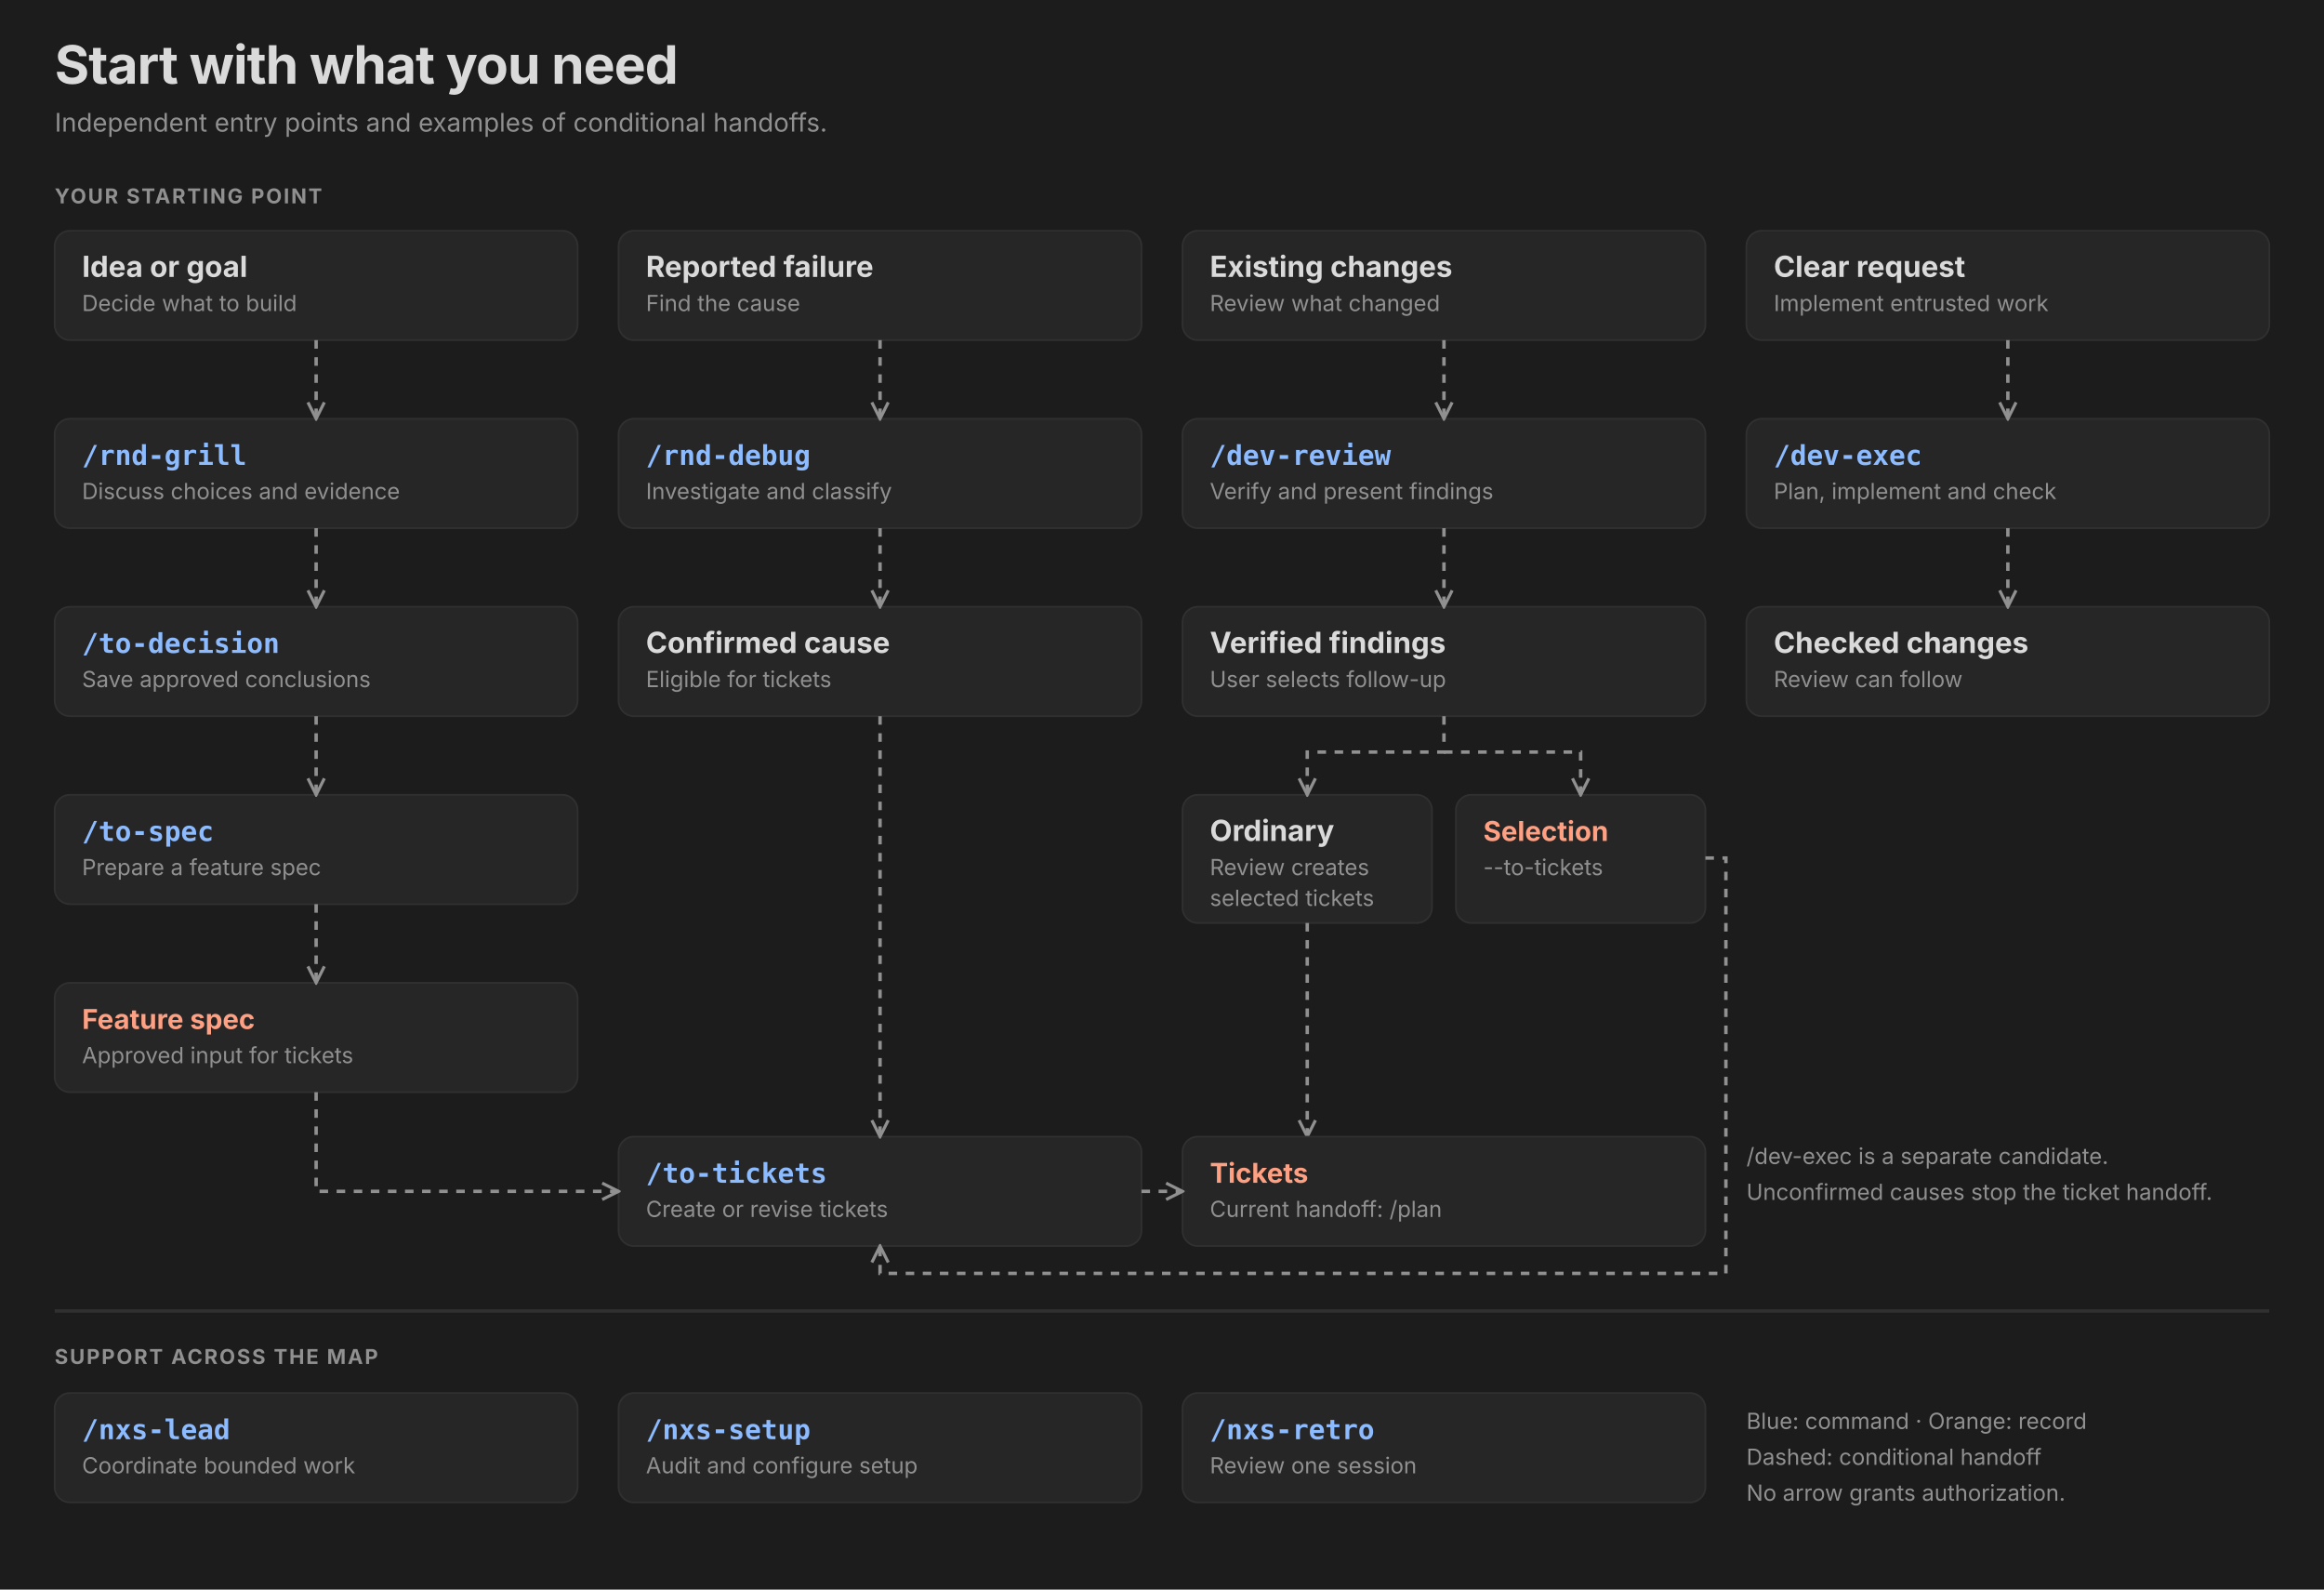
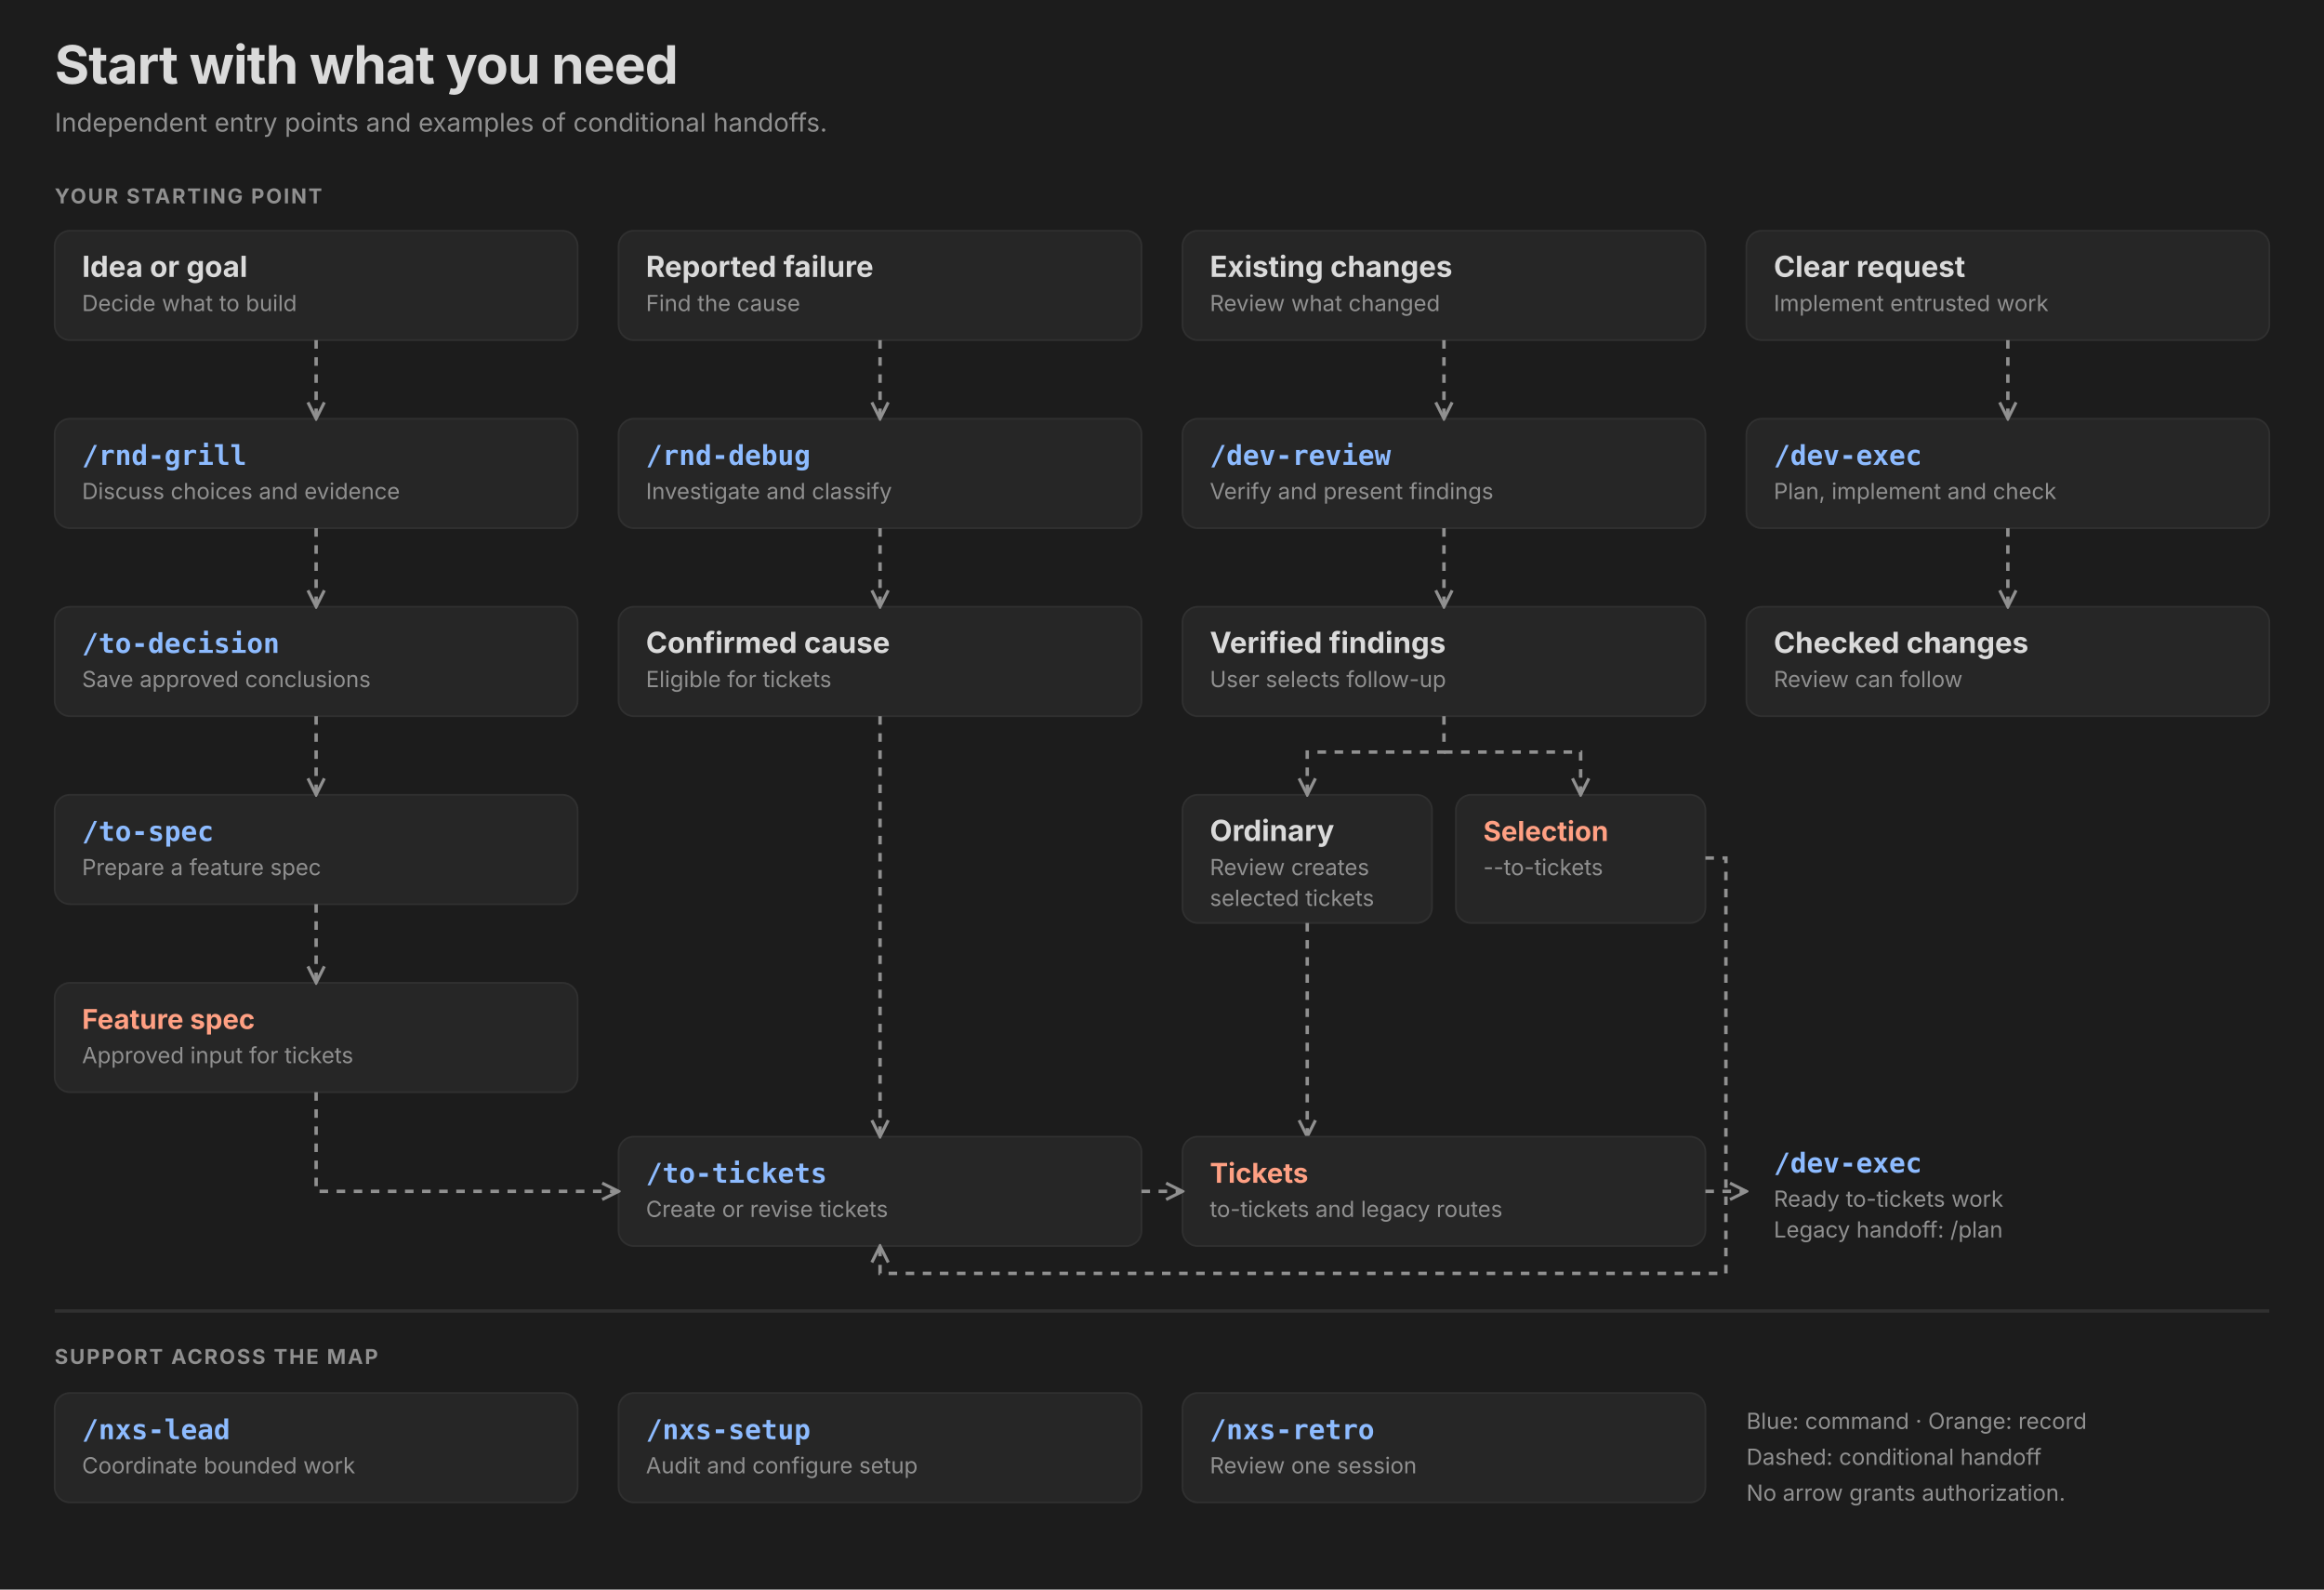
<svg xmlns="http://www.w3.org/2000/svg" width="1360" height="930" viewBox="0 0 1360 930" role="img" aria-labelledby="title desc">
  <rect width="1360" height="930" fill="#1c1c1c" />
  <style>text{font-family:system-ui,-apple-system,BlinkMacSystemFont,'Segoe UI',sans-serif;fill:#dadada}.title{font-size:31px;font-weight:700;letter-spacing:-.5px}.subtitle{font-size:15px;fill:#909090}.label{font-size:12px;font-weight:700;letter-spacing:1px;fill:#909090}.heading{font-size:17px;font-weight:700}.small{font-size:13px;fill:#909090}.cmd{font-family:ui-monospace,'SFMono-Regular',Consolas,monospace;font-size:16px;font-weight:700;fill:#8dbbff}.record{font-size:16px;font-weight:700;fill:#ffa083}.arrow{fill:none;stroke:#909090;stroke-width:2;stroke-dasharray:5 5;marker-end:url(#arrow)}</style>
  <defs>
    <marker id="arrow" viewBox="0 0 10 10" refX="9" refY="5" markerWidth="6" markerHeight="6" orient="auto-start-reverse">
      <path d="M 1 1 L 9 5 L 1 9" fill="none" stroke="#909090" stroke-width="1.5" />
    </marker>
  </defs>
  <text x="32" y="49" class="title">Start with what you need</text>
  <text x="32" y="77" class="subtitle">Independent entry points and examples of conditional handoffs.</text>
  <text x="32" y="119" class="label">YOUR STARTING POINT</text>
  <rect x="32" y="135" width="306" height="64" rx="9" fill="#262626" stroke="#303030" />
  <text x="48" y="162" class="heading">Idea or goal</text>
  <text x="48" y="182" class="small">Decide what to build</text>
  <rect x="362" y="135" width="306" height="64" rx="9" fill="#262626" stroke="#303030" />
  <text x="378" y="162" class="heading">Reported failure</text>
  <text x="378" y="182" class="small">Find the cause</text>
  <rect x="692" y="135" width="306" height="64" rx="9" fill="#262626" stroke="#303030" />
  <text x="708" y="162" class="heading">Existing changes</text>
  <text x="708" y="182" class="small">Review what changed</text>
  <rect x="1022" y="135" width="306" height="64" rx="9" fill="#262626" stroke="#303030" />
  <text x="1038" y="162" class="heading">Clear request</text>
  <text x="1038" y="182" class="small">Implement entrusted work</text>
  <rect x="32" y="245" width="306" height="64" rx="9" fill="#262626" stroke="#303030" />
  <text x="48" y="272" class="cmd">/rnd-grill</text>
  <text x="48" y="292" class="small">Discuss choices and evidence</text>
  <rect x="362" y="245" width="306" height="64" rx="9" fill="#262626" stroke="#303030" />
  <text x="378" y="272" class="cmd">/rnd-debug</text>
  <text x="378" y="292" class="small">Investigate and classify</text>
  <rect x="692" y="245" width="306" height="64" rx="9" fill="#262626" stroke="#303030" />
  <text x="708" y="272" class="cmd">/dev-review</text>
  <text x="708" y="292" class="small">Verify and present findings</text>
  <rect x="1022" y="245" width="306" height="64" rx="9" fill="#262626" stroke="#303030" />
  <text x="1038" y="272" class="cmd">/dev-exec</text>
  <text x="1038" y="292" class="small">Plan, implement and check</text>
  <rect x="32" y="355" width="306" height="64" rx="9" fill="#262626" stroke="#303030" />
  <text x="48" y="382" class="cmd">/to-decision</text>
  <text x="48" y="402" class="small">Save approved conclusions</text>
  <rect x="362" y="355" width="306" height="64" rx="9" fill="#262626" stroke="#303030" />
  <text x="378" y="382" class="heading">Confirmed cause</text>
  <text x="378" y="402" class="small">Eligible for tickets</text>
  <rect x="692" y="355" width="306" height="64" rx="9" fill="#262626" stroke="#303030" />
  <text x="708" y="382" class="heading">Verified findings</text>
  <text x="708" y="402" class="small">User selects follow-up</text>
  <rect x="1022" y="355" width="306" height="64" rx="9" fill="#262626" stroke="#303030" />
  <text x="1038" y="382" class="heading">Checked changes</text>
  <text x="1038" y="402" class="small">Review can follow</text>
  <path d="M185 199 V245" class="arrow" />
  <path d="M185 309 V355" class="arrow" />
  <path d="M515 199 V245" class="arrow" />
  <path d="M515 309 V355" class="arrow" />
  <path d="M845 199 V245" class="arrow" />
  <path d="M845 309 V355" class="arrow" />
  <path d="M1175 199 V245" class="arrow" />
  <path d="M1175 309 V355" class="arrow" />
  <rect x="32" y="465" width="306" height="64" rx="9" fill="#262626" stroke="#303030" />
  <text x="48" y="492" class="cmd">/to-spec</text>
  <text x="48" y="512" class="small">Prepare a feature spec</text>
  <path d="M185 419 V465" class="arrow" />
  <rect x="32" y="575" width="306" height="64" rx="9" fill="#262626" stroke="#303030" />
  <text x="48" y="602" class="record">Feature spec</text>
  <text x="48" y="622" class="small">Approved input for tickets</text>
  <path d="M185 529 V575" class="arrow" />
  <rect x="692" y="465" width="146" height="75" rx="9" fill="#262626" stroke="#303030" />
  <text x="708" y="492" class="heading">Ordinary</text>
  <text x="708" y="512" class="small">Review creates</text>
  <text x="708" y="530" class="small">selected tickets</text>
  <rect x="852" y="465" width="146" height="75" rx="9" fill="#262626" stroke="#303030" />
  <text x="868" y="492" class="record">Selection</text>
  <text x="868" y="512" class="small">--to-tickets</text>
  <path d="M845 419 V440 H765 V465" class="arrow" />
  <path d="M845 440 H925 V465" class="arrow" />
  <rect x="362" y="665" width="306" height="64" rx="9" fill="#262626" stroke="#303030" />
  <text x="378" y="692" class="cmd">/to-tickets</text>
  <text x="378" y="712" class="small">Create or revise tickets</text>
  <path d="M185 639 V697 H362" class="arrow" />
  <path d="M515 419 V665" class="arrow" />
  <path d="M998 502 H1010 V745 H515 V729" class="arrow" />
  <path d="M765 540 V665" class="arrow" />
  <rect x="692" y="665" width="306" height="64" rx="9" fill="#262626" stroke="#303030" />
  <text x="708" y="692" class="record">Tickets</text>
-   <text x="708" y="712" class="small">Current handoff: /plan</text>
+   <text x="708" y="712" class="small">to-tickets and legacy routes</text>
  <path d="M668 697 H692" class="arrow" />
-   <text x="1022" y="681" class="small">/dev-exec is a separate candidate.</text>
-   <text x="1022" y="702" class="small">Unconfirmed causes stop the ticket handoff.</text>
+   <path d="M998 697 H1022" class="arrow" />
+   <text x="1038" y="686" class="cmd">/dev-exec</text>
+   <text x="1038" y="706" class="small">Ready to-tickets work</text>
+   <text x="1038" y="724" class="small">Legacy handoff: /plan</text>
  <line x1="32" y1="767" x2="1328" y2="767" stroke="#303030" stroke-width="2" />
  <text x="32" y="798" class="label">SUPPORT ACROSS THE MAP</text>
  <rect x="32" y="815" width="306" height="64" rx="9" fill="#262626" stroke="#303030" />
  <text x="48" y="842" class="cmd">/nxs-lead</text>
  <text x="48" y="862" class="small">Coordinate bounded work</text>
  <rect x="362" y="815" width="306" height="64" rx="9" fill="#262626" stroke="#303030" />
  <text x="378" y="842" class="cmd">/nxs-setup</text>
  <text x="378" y="862" class="small">Audit and configure setup</text>
  <rect x="692" y="815" width="306" height="64" rx="9" fill="#262626" stroke="#303030" />
  <text x="708" y="842" class="cmd">/nxs-retro</text>
  <text x="708" y="862" class="small">Review one session</text>
  <text x="1022" y="836" class="small">Blue: command · Orange: record</text>
  <text x="1022" y="857" class="small">Dashed: conditional handoff</text>
  <text x="1022" y="878" class="small">No arrow grants authorization.</text>
</svg>
